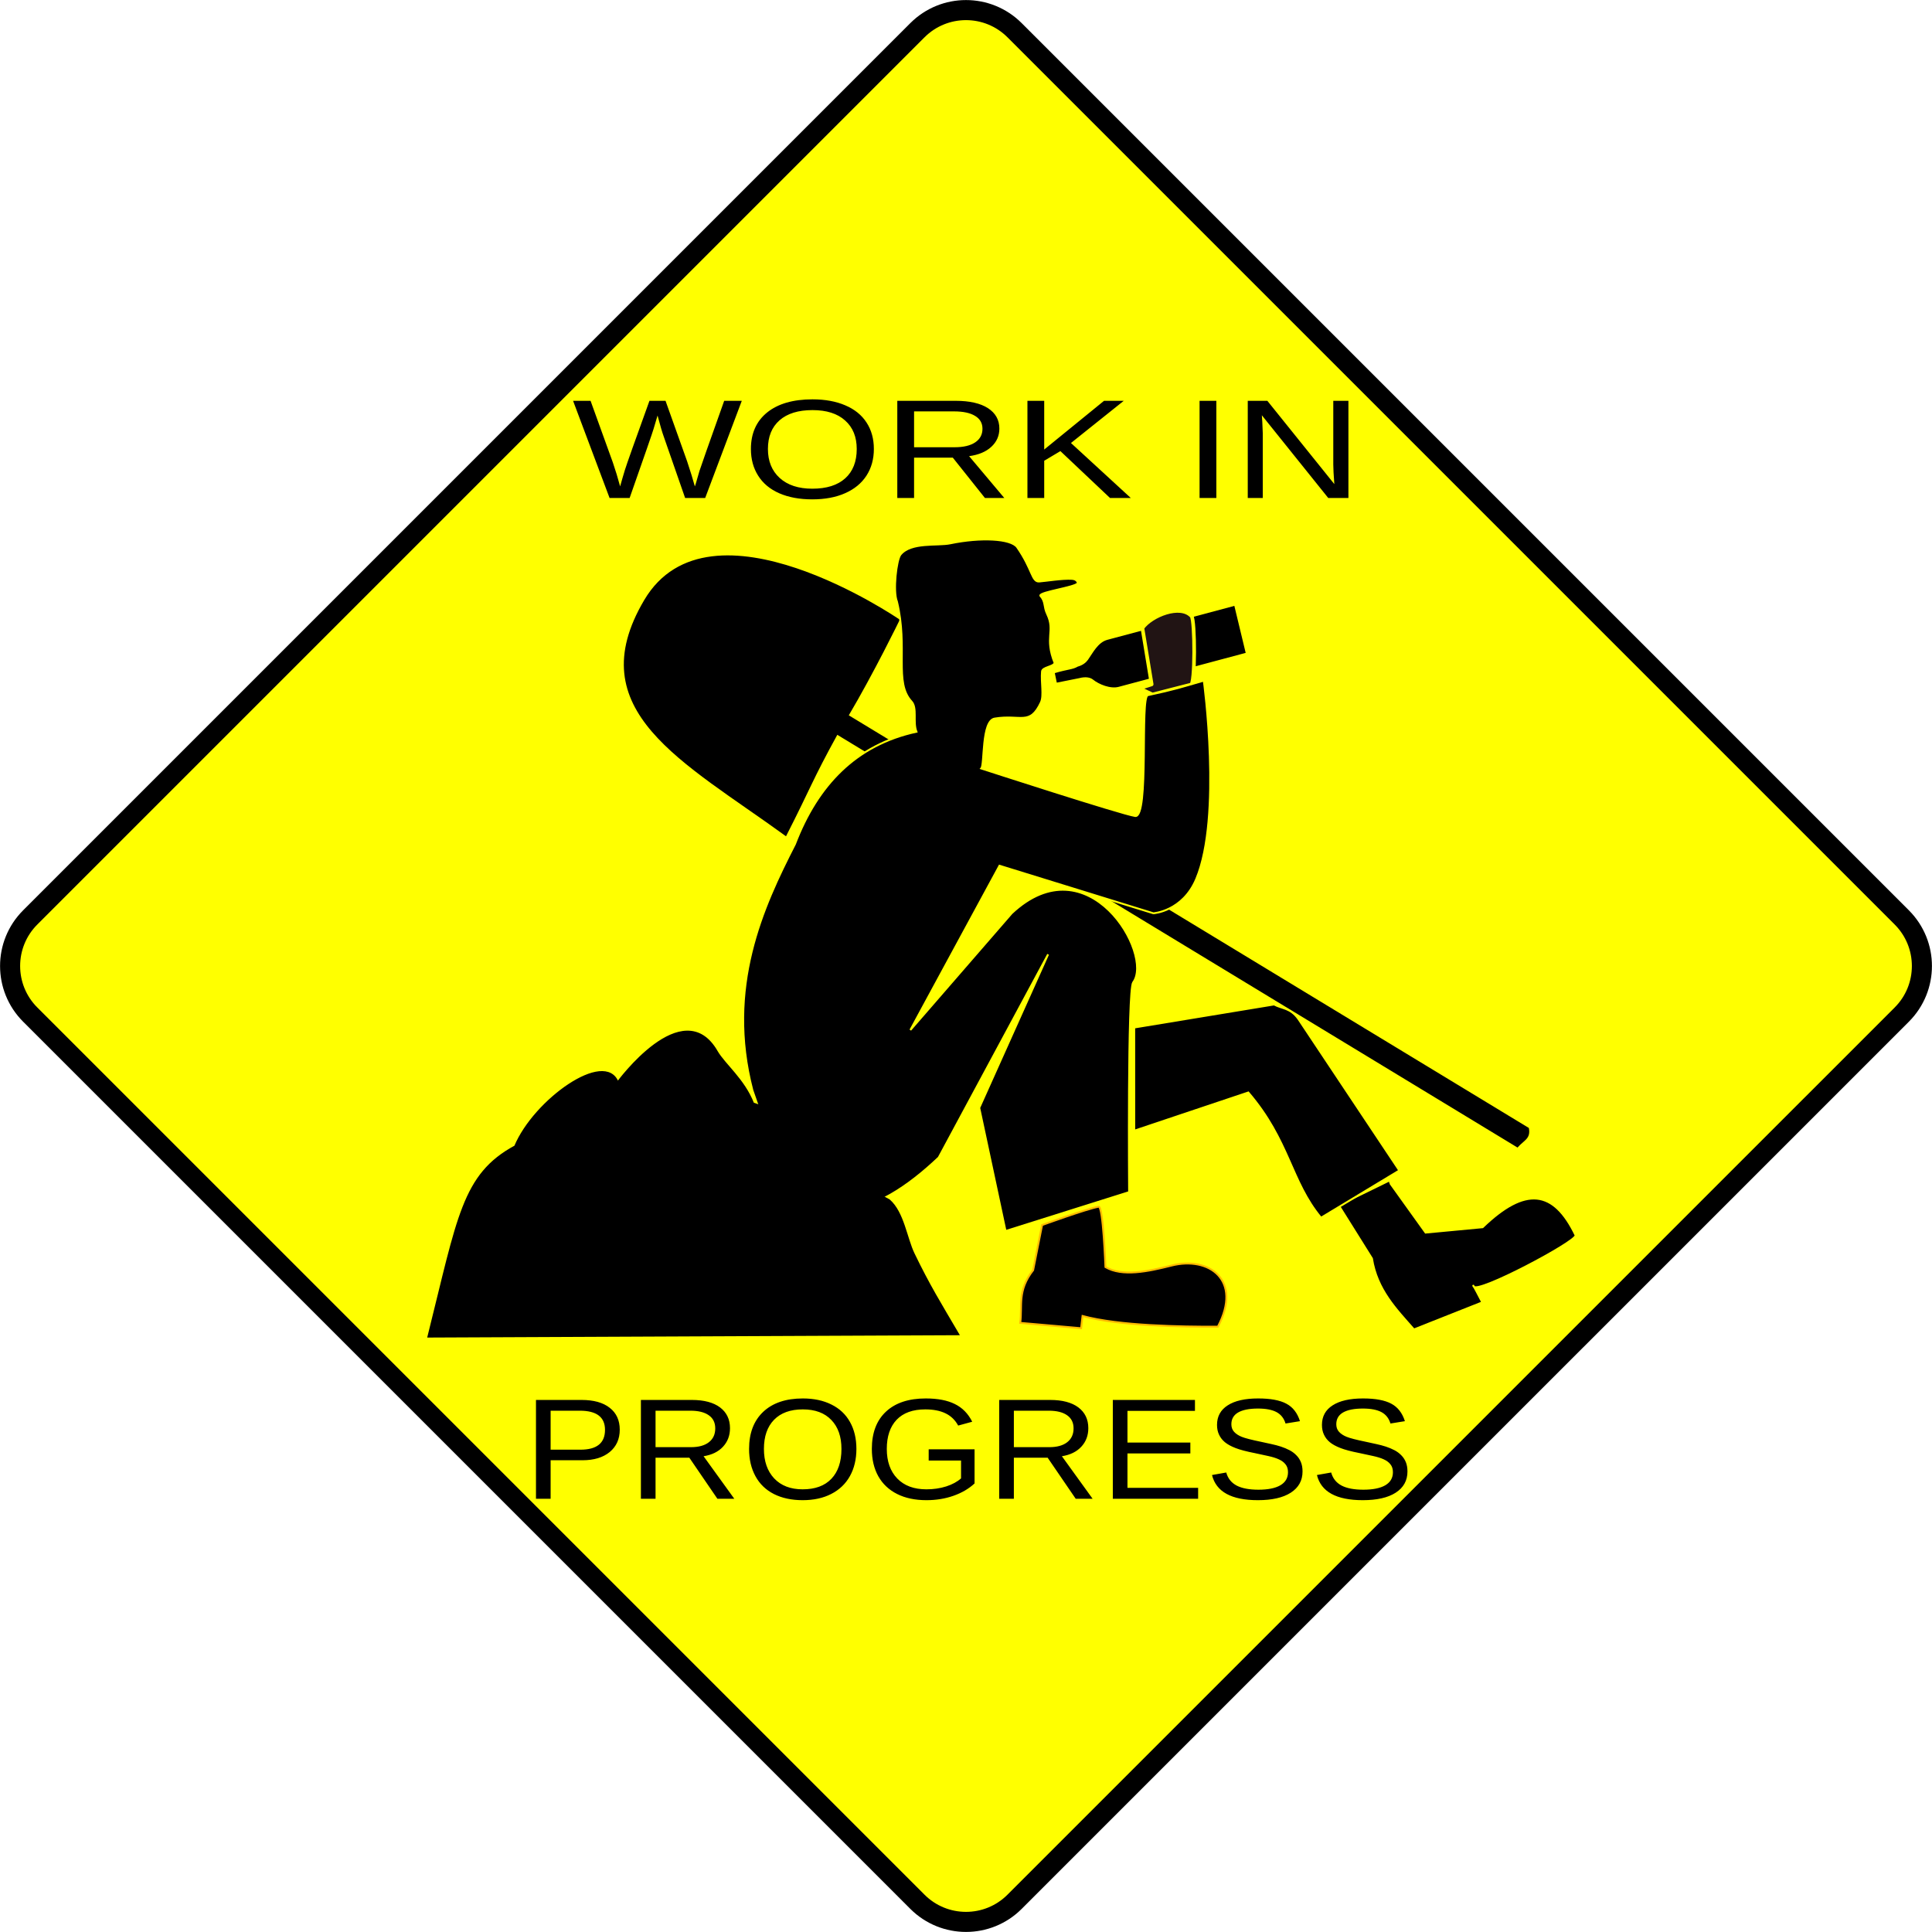
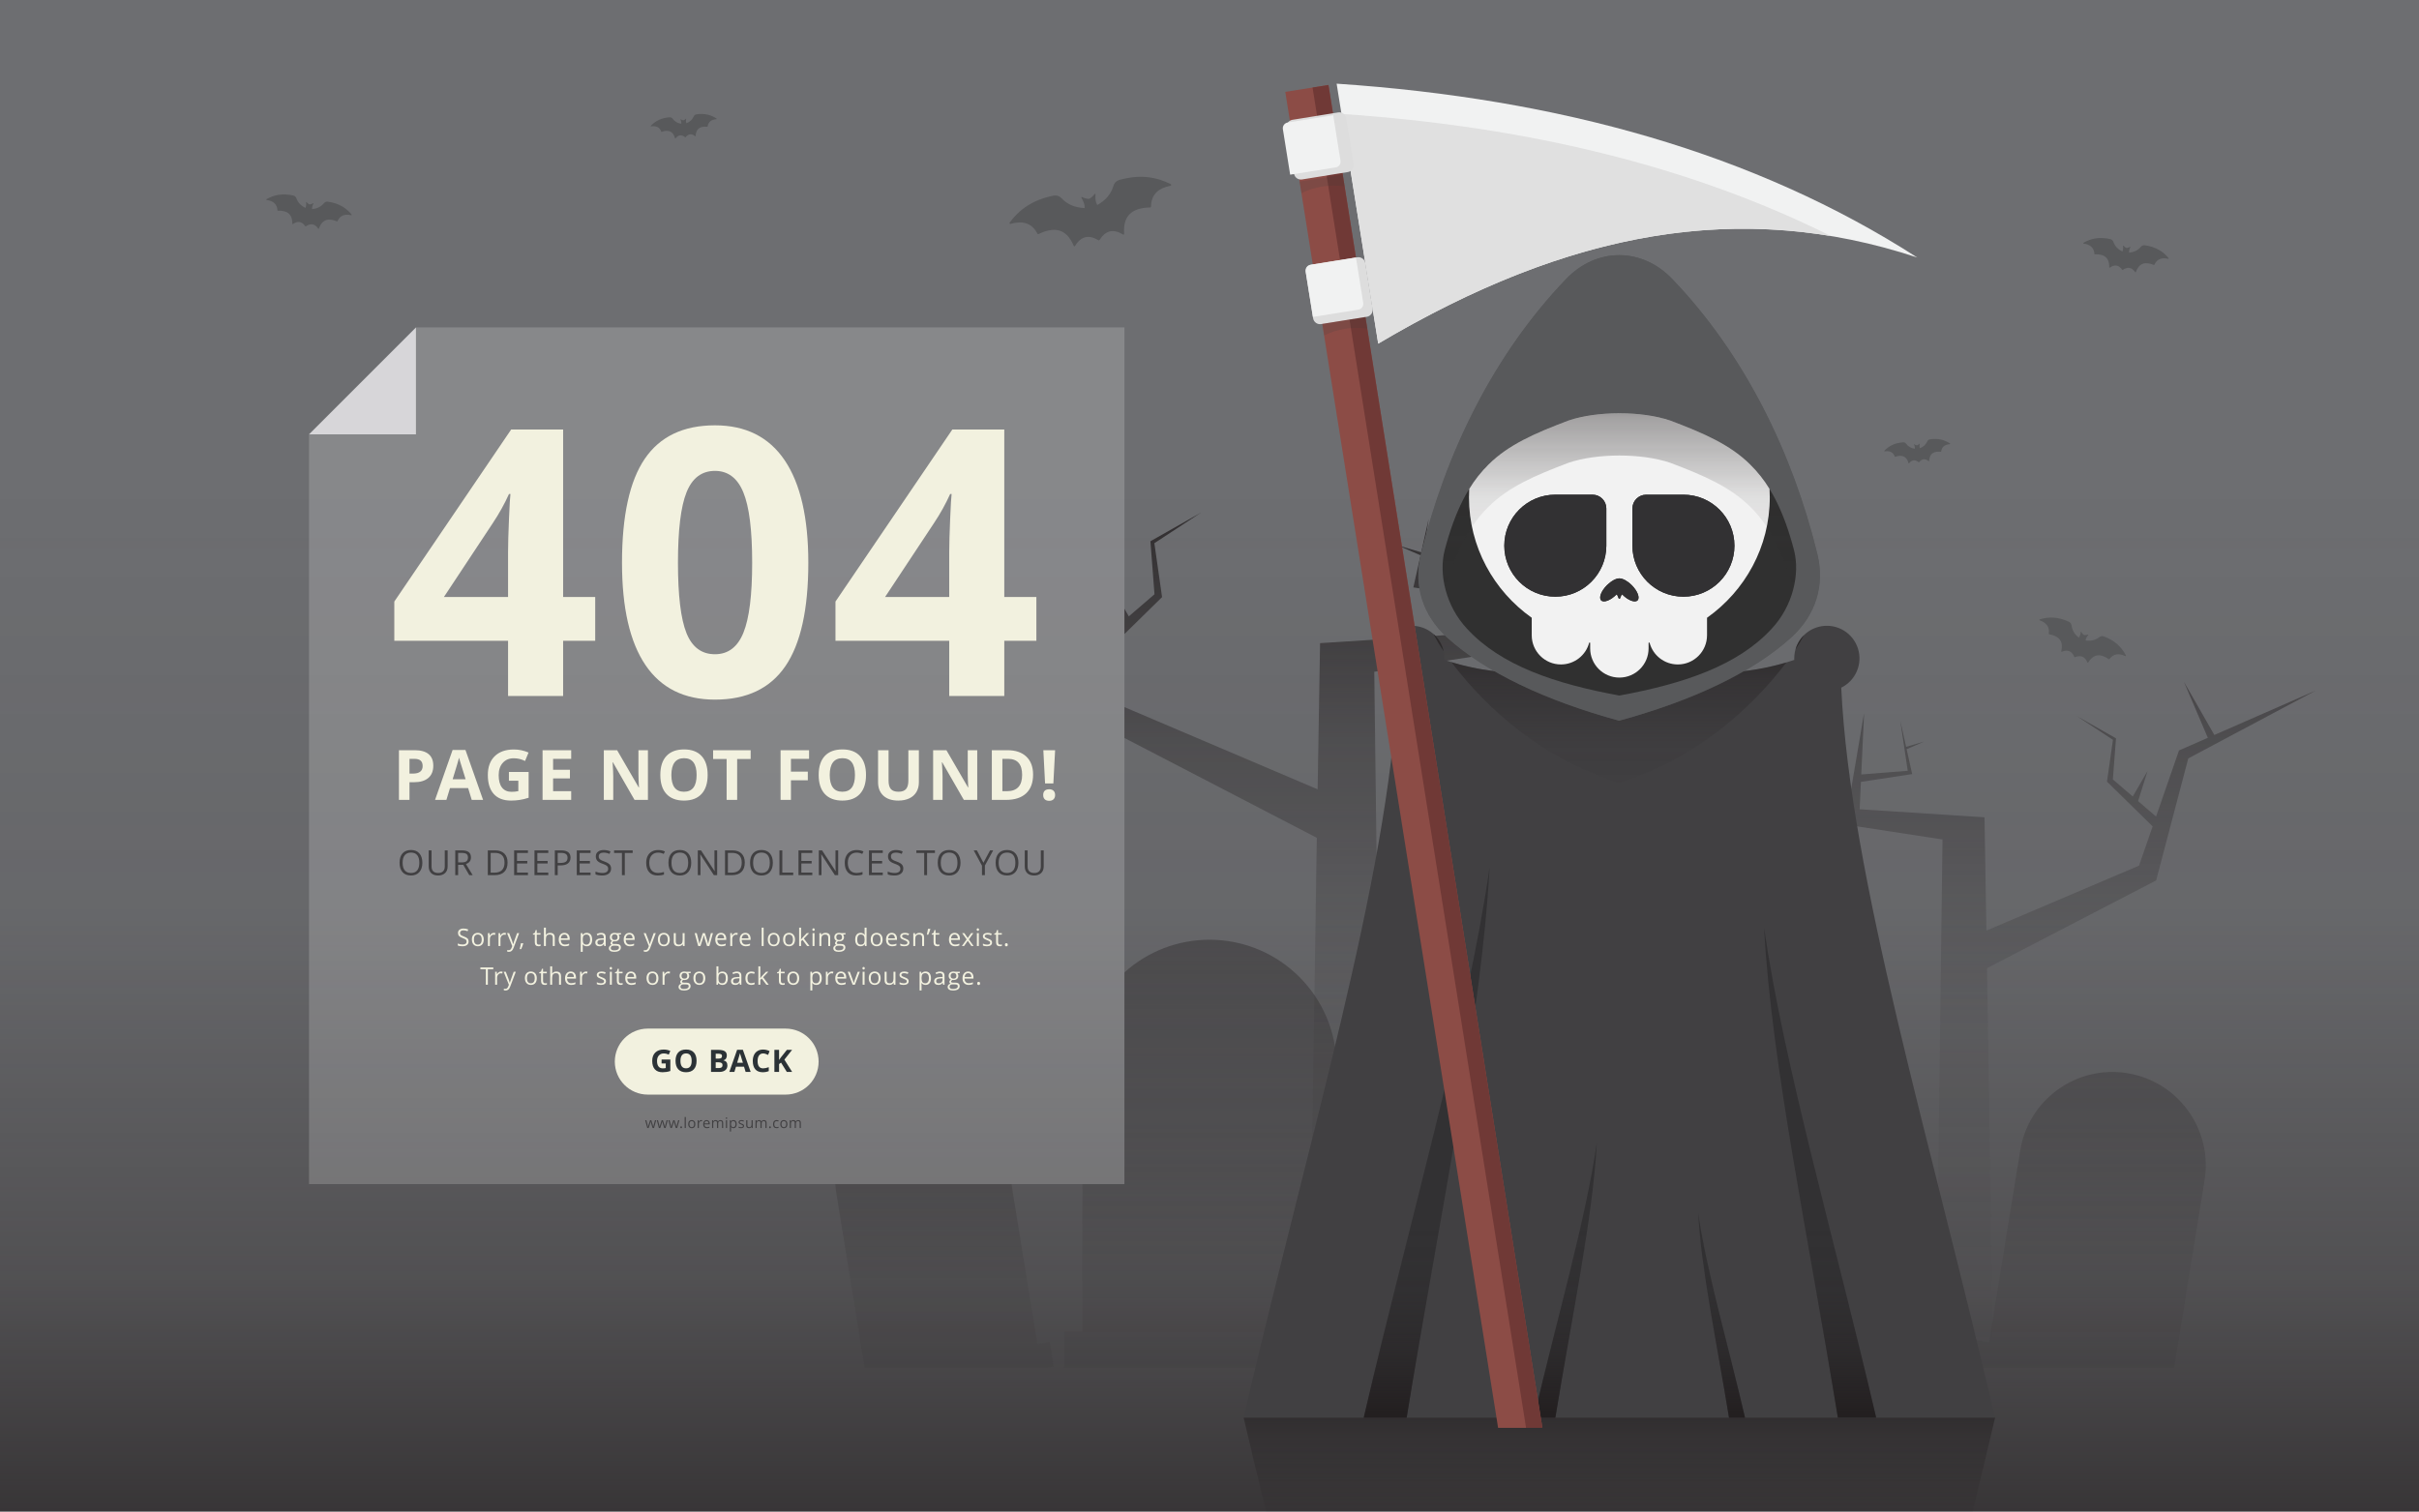
- <svg xmlns="http://www.w3.org/2000/svg" width="1023.306" height="1023.306">
-   <g>
-     <g display="inline" id="layer4">
-       <rect fill="#ffff00" stroke="#000000" stroke-width="10.63" stroke-linecap="round" stroke-linejoin="round" stroke-miterlimit="4" id="rect2200" width="737.345" height="737.345" x="354.914" y="-368.673" ry="36.399" transform="matrix(0.707107 0.707107 -0.707107 0.707107 0 0)" />
-       <g display="inline" id="g4066">
-         <g stroke="#ffff00" stroke-width="0.858" display="inline" id="g3735" transform="matrix(1.1278 0 0 1.2037 145.497 -43.2145)">
-           <path fill="#000000" stroke="#ffff00" stroke-width="0.858px" id="path2844" d="m451.002,301.984l5.531,21.518l-60.05,15.044c-4.041,1.012 -9.522,-1.072 -12.467,-3.29c-0.904,-0.681 -2.847,-1.345 -6.123,-0.525l-10.918,2.046l-1.106,-4.994c6.801,-1.921 8.604,-1.564 11.148,-2.965c2.184,-0.547 3.695,-1.666 4.565,-2.8c2.18,-2.841 4.676,-7.815 9.37,-8.99l60.05,-15.044z" />
-           <g stroke="#ffff00" stroke-width="0.858" display="inline" id="g3707">
-             <path fill="#211414" stroke="#ffff00" stroke-width="1.717" stroke-linecap="round" stroke-linejoin="round" stroke-miterlimit="4" d="m430.246,337.226c2.122,0.354 2.005,-28.333 0.348,-30.211c-5.207,-5.498 -18.856,-0.357 -23.089,5.203l4.353,24.771l-5.893,1.777l6.274,2.792l18.007,-4.332z" id="path2927" />
-           </g>
-         </g>
-         <path fill="#000000" stroke="#000000" stroke-width="0.69px" d="m449.105,378.994l360.355,218.657c0.969,5.311 -2.358,5.93 -5.747,9.724l-360.355,-218.657c-13.473,24.474 -14.033,27.963 -27.157,53.708c-54.366,-39.457 -109.17,-66.067 -74.689,-124.412c34.481,-58.345 134.634,10.328 134.634,10.328c0,0 -13.457,27.668 -27.041,50.652l0,-0z" id="path3740" />
-         <path fill="#000000" stroke="#ffff00" stroke-width="1" stroke-miterlimit="4" d="m485.406,387.562c-32.02,6.957 -52.353,28.169 -64.362,59.534c-17.053,33.312 -36.73,75.831 -22.542,130.361l10.198,29.187c19.571,49.855 54.72,38.528 88.506,6.462l57.926,-107.62l-36.472,81.287l13.945,65.259l65.435,-20.608c0,0 -0.844,-107.05 2.145,-111.055c11.089,-14.852 -23.763,-74.707 -64.362,-36.637l-53.635,61.824l47.199,-87.012l81.525,25.188c0,0 15.497,-0.955 22.728,-18.222c13.841,-33.05 3.957,-105.011 3.957,-105.011c-11.903,3.454 -15.396,4.644 -29.664,7.715c-4.206,0.905 0.833,65.143 -6.676,63.998c-7.509,-1.145 -81.525,-25.188 -81.525,-25.188c1.887,-2.046 0.085,-25.259 7.107,-26.424c13.808,-2.29 18.586,4.073 24.496,-8.556c1.687,-3.604 0.048,-10.681 0.583,-16.4c0.214,-2.288 5.84,-2.41 6.702,-4.454c-5.466,-13.56 0.413,-16.73 -3.917,-25.842c-2.088,-4.324 -0.681,-6.386 -3.693,-9.862c-0.33,-1.944 18.186,-4.352 19.778,-6.508c0.209,-0.283 -0.187,-2.193 -2.99,-2.381c-4.941,-0.332 -14.206,1.175 -17.391,1.397c-3.951,0.275 -3.426,-6.328 -11.669,-18.195c-3.304,-4.523 -19.081,-5.414 -35.473,-2.012c-6.768,1.404 -20.734,-0.875 -26.316,5.946c-2.161,2.64 -4.125,19.376 -1.877,24.917c5.987,24.671 -1.697,42.762 7.682,52.901c3.202,3.462 0.599,10.908 2.651,16.011l-0,0z" id="path2888" />
-         <path fill="#000000" stroke="#ffbb00" stroke-width="1" stroke-miterlimit="4" d="m551.95,648.856c0,0 23.324,-8.5 29.961,-9.715c2.393,-0.438 3.603,31.978 3.603,31.978c8.895,5.177 22.304,2.4 34.978,-0.802c19.898,-5.027 37.682,7.615 24.566,32.375c-19.469,0.063 -52.211,-0.414 -71.68,-5.667l-0.759,6.477l-32.237,-2.833c1.213,-9.026 -1.716,-16.948 6.827,-27.93l4.741,-23.882z" id="path3662" />
-         <path fill="#000000" stroke="#ffff00" stroke-width="1" stroke-miterlimit="4" d="m736.431,626.838l18.654,26.024l30.201,-2.849c22.68,-21.877 37.656,-19.909 49.269,4.326c0.109,3.428 -52.221,31.238 -54.051,27.048c-1.321,-3.025 4.604,8.428 4.604,8.428l-36.202,14.349c-9.468,-10.767 -19.579,-20.982 -22.236,-37.596l-17.631,-28.178l27.025,-13.209l0.368,1.659z" id="path3722" />
-         <path fill="#000000" stroke="#ffff00" stroke-width="1" stroke-miterlimit="4" d="m600.756,544.235l0.011,54.665l60.41,-20.257c21.857,25.492 22.426,47.027 38.509,66.356l41.473,-25.032l-53.412,-80.212c-4.306,-6.069 -8.611,-5.365 -12.917,-7.732l-74.074,12.211l-0,0z" id="path3718" />
-         <path fill="#000000" stroke="#000000" stroke-width="1.049px" d="m507.5,706.689c-9.592,-16.327 -15.563,-25.952 -23.592,-42.6c-3.995,-8.284 -5.536,-21.869 -12.994,-28.371c-20.065,-10.23 -41.023,-41.025 -72.039,-51.255c-4.887,-12.585 -15.279,-20.615 -19.215,-27.471c-17.868,-31.123 -52.496,16.377 -52.496,16.377c-6.63,-17.334 -44.137,9.437 -54.28,33.835c-27.746,15.032 -30.077,37.423 -45.943,100.724l280.56,-1.239z" id="path3716" />
-       </g>
+ <svg xmlns="http://www.w3.org/2000/svg" xmlns:xlink="http://www.w3.org/1999/xlink" id="master-artboard" viewBox="0 0 2560 1600" width="2560px" height="1600px">
+   <defs>
+     <linearGradient id="Fade_to_Black_1" x1="1280" y1="1781" x2="1280" y2="496.89" gradientUnits="userSpaceOnUse">
+       <stop offset="0" stop-color="#231f20" />
+       <stop offset="0.06" stop-color="#231f20" stop-opacity="0.86" />
+       <stop offset="0.33" stop-color="#231f20" stop-opacity="0.38" />
+       <stop offset="0.63" stop-color="#231f20" stop-opacity="0.09" />
+       <stop offset="1" stop-color="#231f20" stop-opacity="0" />
+     </linearGradient>
+     <linearGradient id="Fade_to_Black_1-2" x1="2116.94" y1="457.78" x2="2116.94" y2="1438.53" xlink:href="#Fade_to_Black_1" />
+     <linearGradient id="Fade_to_Black_1-3" x1="1230.52" y1="457.78" x2="1230.52" y2="1438.53" xlink:href="#Fade_to_Black_1" />
+     <linearGradient id="Fade_to_Black_1-4" x1="1498.06" y1="457.78" x2="1498.06" y2="1438.53" xlink:href="#Fade_to_Black_1" />
+     <linearGradient id="Fade_to_Black_1-5" x1="2210.47" y1="622.8" x2="2210.47" y2="1744.72" xlink:href="#Fade_to_Black_1" />
+     <linearGradient id="Fade_to_Black_1-6" x1="999.51" y1="794.64" x2="999.51" y2="1682.85" xlink:href="#Fade_to_Black_1" />
+     <linearGradient id="Fade_to_Black_1-7" x1="1280" y1="622.8" x2="1280" y2="1744.72" xlink:href="#Fade_to_Black_1" />
+     <linearGradient id="Fade_to_Black_1-8" x1="1509.82" y1="1496.26" x2="1509.82" y2="1295.47" xlink:href="#Fade_to_Black_1" />
+     <linearGradient id="Fade_to_Black_1-9" x1="1926.18" y1="1496.26" x2="1926.18" y2="1295.47" xlink:href="#Fade_to_Black_1" />
+     <linearGradient id="Fade_to_Black_1-10" x1="1821.92" y1="1496.26" x2="1821.92" y2="1295.47" xlink:href="#Fade_to_Black_1" />
+     <linearGradient id="Fade_to_Black_1-11" x1="1656.64" y1="1496.26" x2="1656.64" y2="1295.47" xlink:href="#Fade_to_Black_1" />
+     <linearGradient id="Fade_to_Black_1-12" x1="1522.38" y1="646.19" x2="1522.38" y2="869.21" xlink:href="#Fade_to_Black_1" />
+     <linearGradient id="Fade_to_Black_1-13" x1="1713.24" y1="646.19" x2="1713.24" y2="869.21" xlink:href="#Fade_to_Black_1" />
+     <linearGradient id="Fade_to_Black_1-14" x1="1904.6" y1="646.19" x2="1904.6" y2="869.21" xlink:href="#Fade_to_Black_1" />
+     <linearGradient id="Fade_to_Black_1-15" x1="1713.75" y1="351.78" x2="1713.75" y2="627.66" xlink:href="#Fade_to_Black_1" />
+     <linearGradient id="Fade_to_Black_1-16" x1="1713.75" y1="1442.15" x2="1713.75" y2="1685.43" xlink:href="#Fade_to_Black_1" />
+   </defs>
+   <g id="Layer_1" data-name="Layer 1" transform="matrix(1, 0, 0, 1, 0, 0)" style="isolation: isolate;">
+     <path d="M 0 0 H 2560 V 1600 H 0 V 0 Z" id="_Path_" data-name="&lt;Path&gt;" class="cls-2" style="fill: rgb(109, 110, 113);" />
+     <path d="M 0 0 H 2560 V 1600 H 0 V 0 Z" id="_Path_2" data-name="&lt;Path&gt;" class="cls-3" style="fill: url('#Fade_to_Black_1');" />
+     <path d="M 2343.41 778 L 2311.24 721.75 L 2336.52 781.01 L 2308.16 793.44 L 2306 794.39 L 2305.07 797.05 L 2281.73 864.37 L 2262.71 848 L 2272.78 816 L 2257.07 843.15 L 2236.02 825.03 L 2239.27 782.55 L 2239.35 781.53 L 2238.55 781.08 L 2197.8 757.97 L 2236.11 783.12 L 2230 825.98 L 2229.8 827.37 L 2230.94 828.49 L 2278.12 874.76 L 2263.71 916.32 L 2102.19 985.08 L 2100.36 875.37 L 2100.18 865.14 L 2090.58 864.52 L 1968.06 856.64 L 1969.39 827.66 L 2021.46 819.73 L 2023.64 819.4 L 2023.19 817.38 L 2017.77 793.08 L 2036.44 784.91 L 2017.21 790.57 L 2011.07 763.04 L 2018.93 815.92 L 1969.75 819.83 L 1972.73 754.87 L 1955.54 855.84 L 1849.54 849.02 L 1783.03 732.95 L 1843.82 854.56 L 1844.7 856.32 L 1846.87 856.58 L 2055.72 888.61 L 2048.01 1500.62 L 2110.13 1500.62 L 2102.85 1024.85 L 2277.13 934.4 L 2281.81 931.98 L 2282.94 927.69 L 2315.83 802.8 L 2450.85 730.92 L 2343.41 778 Z" class="cls-4" style="fill: url('#Fade_to_Black_1-2');" />
+     <path d="M 1229.8 632.08 L 1229.54 630.29 L 1221.66 575 L 1271.08 542.55 L 1218.51 572.36 L 1217.48 572.95 L 1217.58 574.26 L 1221.78 629.07 L 1194.62 652.44 L 1189.95 644.37 L 1189.95 671.17 L 1228.33 633.52 L 1229.8 632.08 Z" class="cls-5" style="fill: url('#Fade_to_Black_1-3');" />
+     <path d="M 1720.36 660.01 L 1583.62 668.8 L 1561.44 538.55 L 1565.28 622.36 L 1501.83 617.31 L 1511.97 549.09 L 1504.05 584.61 L 1479.24 577.3 L 1503.33 587.84 L 1496.34 619.19 L 1495.75 621.8 L 1498.58 622.23 L 1565.74 632.46 L 1567.45 669.85 L 1409.4 680.01 L 1397.01 680.8 L 1396.79 694.01 L 1394.43 835.54 L 1189.95 748.5 L 1189.95 781.17 L 1393.57 886.85 L 1384.17 1500.62 L 1464.32 1500.62 L 1454.37 711.09 L 1723.81 669.77 L 1726.6 669.43 L 1727.74 667.16 L 1806.17 510.27 L 1720.36 660.01 Z" class="cls-6" style="fill: url('#Fade_to_Black_1-4');" />
+     <path id="_Path_3" data-name="&lt;Path&gt;" class="cls-7" d="M2300.93,1447.72l32.13-198.39A98.82,98.82,0,0,0,2251.31,1136h0A98.82,98.82,0,0,0,2138,1217.73L2105,1420.93l-13.95-2.26-4.5,27.78,7.81,1.26Z" style="fill: url('#Fade_to_Black_1-5');" />
+     <path class="cls-8" d="M1097.84,1422.71l-27.42-169.29H884q.28,4.52,1,9.09l30,185.21h192.79l7.29-1.18-4.2-25.94Z" style="fill: url('#Fade_to_Black_1-6');" />
+     <path class="cls-9" d="M1414.5,1409.41V1129.24A134.5,134.5,0,0,0,1280,994.74h0a134,134,0,0,0-90.05,34.6v224.09H1145.5v156h-19.23v38.31h307.46v-38.31Z" style="fill: url('#Fade_to_Black_1-7');" />
+     <path class="cls-10" d="M2269.72,259.62a4.65,4.65,0,0,0-4.17,1.75c-3,3.63-7.2,5.6-12.4,6.08a9.81,9.81,0,0,1,1.45-5.72c.15-.28-.11-.58-.37-.43a9.22,9.22,0,0,1-3.34,1.2,1.58,1.58,0,0,1-.93-.17,9.21,9.21,0,0,1-2.72-2.29.29.29,0,0,0-.5.28,9.81,9.81,0,0,1-.63,5.87c-4.71-2.26-7.92-5.57-9.5-10a4.65,4.65,0,0,0-3.3-3.1c-11.7-2.63-20.71-.54-28.39,3.87a.48.48,0,0,0,.12.88c6.66.91,11,4.05,11.47,10.93a.43.43,0,0,0,.43.42c9.17-.31,15.42,2.87,15.24,13.73a.42.42,0,0,0,.65.38c5.22-3.67,9.57-2.76,13.14,2.3a.4.4,0,0,0,.56.1c5.11-3.5,9.5-2.83,13.11,2.43a.42.42,0,0,0,.74-.13c3.62-10.24,10.59-11,19.07-7.55a.43.43,0,0,0,.55-.25c2.83-6.28,8-7.71,14.56-6.24a.48.48,0,0,0,.42-.78C2289.32,266.34,2281.61,261.23,2269.72,259.62Z" style="fill: rgb(88, 89, 91);" />
+     <path class="cls-10" d="M346.86,213.49a4.65,4.65,0,0,0-4.17,1.75c-3,3.63-7.2,5.6-12.4,6.08a9.81,9.81,0,0,1,1.45-5.72c.15-.28-.11-.58-.37-.43a9.22,9.22,0,0,1-3.34,1.2,1.58,1.58,0,0,1-.93-.17,9.21,9.21,0,0,1-2.72-2.29.29.29,0,0,0-.5.28,9.81,9.81,0,0,1-.63,5.87c-4.71-2.26-7.92-5.57-9.5-10a4.65,4.65,0,0,0-3.3-3.1c-11.7-2.63-20.71-.54-28.39,3.87a.48.48,0,0,0,.12.88c6.66.91,11,4.05,11.47,10.93a.43.43,0,0,0,.43.42c9.17-.31,15.42,2.87,15.24,13.73a.42.42,0,0,0,.65.38c5.22-3.67,9.57-2.76,13.14,2.3a.4.4,0,0,0,.56.1c5.11-3.5,9.5-2.83,13.11,2.43a.42.42,0,0,0,.74-.13c3.62-10.24,10.59-11,19.07-7.55a.43.43,0,0,0,.55-.25c2.83-6.28,8-7.71,14.56-6.24a.48.48,0,0,0,.42-.78C366.46,220.21,358.75,215.1,346.86,213.49Z" style="fill: rgb(88, 89, 91);" />
+     <path class="cls-10" d="M1994.43,477.8c5.09-.78,9,.57,10.8,5.52a.33.33,0,0,0,.4.22c6.66-2.23,11.94-1.25,14.17,6.75a.32.32,0,0,0,.56.14c3-3.83,6.42-4.11,10.14-1.17a.31.31,0,0,0,.44,0c3-3.68,6.36-4.15,10.15-1.08a.32.32,0,0,0,.51-.26c.43-8.3,5.36-10.41,12.35-9.69a.33.33,0,0,0,.35-.3c.71-5.23,4.19-7.4,9.33-7.75a.37.37,0,0,0,.14-.67c-5.64-3.76-12.41-5.83-21.48-4.43a3.56,3.56,0,0,0-2.68,2.19,13.4,13.4,0,0,1-7.78,7.16,7.51,7.51,0,0,1-.18-4.51c.05-.24-.21-.4-.37-.24a7.06,7.06,0,0,1-2.19,1.61,1.21,1.21,0,0,1-.72.08,7.05,7.05,0,0,1-2.49-1.09c-.19-.13-.41.09-.3.31a7.51,7.51,0,0,1,.81,4.44,13.4,13.4,0,0,1-9.16-5.29,3.56,3.56,0,0,0-3.1-1.55c-9.16.62-15.31,4.11-20,9A.37.37,0,0,0,1994.43,477.8Z" style="fill: rgb(88, 89, 91);" />
+     <path class="cls-10" d="M689,133.8c5.09-.78,9,.57,10.8,5.52a.33.33,0,0,0,.4.22c6.66-2.23,11.94-1.25,14.17,6.75a.32.32,0,0,0,.56.14c3-3.83,6.42-4.11,10.14-1.17a.31.31,0,0,0,.44,0c3-3.68,6.36-4.15,10.15-1.08a.32.32,0,0,0,.51-.26c.43-8.3,5.36-10.41,12.35-9.69a.33.33,0,0,0,.35-.3c.71-5.23,4.19-7.4,9.33-7.75a.37.37,0,0,0,.14-.67c-5.64-3.76-12.41-5.83-21.48-4.43a3.56,3.56,0,0,0-2.68,2.19,13.4,13.4,0,0,1-7.78,7.16,7.51,7.51,0,0,1-.18-4.51c.05-.24-.21-.4-.37-.24a7.06,7.06,0,0,1-2.19,1.61,1.21,1.21,0,0,1-.72.08,7.05,7.05,0,0,1-2.49-1.09c-.19-.13-.41.09-.3.31A7.51,7.51,0,0,1,721,131a13.4,13.4,0,0,1-9.16-5.29,3.56,3.56,0,0,0-3.1-1.55c-9.16.62-15.31,4.11-20,9A.37.37,0,0,0,689,133.8Z" style="fill: rgb(88, 89, 91);" />
+     <path class="cls-10" d="M2158.66,656.63c6.81,2.52,10.65,6.85,9.52,14.2a.46.46,0,0,0,.35.54c9.74,1.82,15.57,6.64,12.84,18a.45.45,0,0,0,.59.55c6.36-2.64,10.73-.66,13.3,5.51a.43.43,0,0,0,.57.24c6.2-2.48,10.68-.75,13.25,5.63a.45.45,0,0,0,.81,0c6.22-9.94,13.75-9.15,21.87-3.48a.46.46,0,0,0,.63-.13c4.46-6,10.24-6.25,16.81-3.15a.52.52,0,0,0,.63-.73c-4.37-8.5-11.29-15.69-23.44-20.18a5,5,0,0,0-4.81.87c-4,3.11-8.9,4.21-14.5,3.5a10.59,10.59,0,0,1,2.87-5.68.32.32,0,0,0-.29-.54,10,10,0,0,1-3.8.48,1.71,1.71,0,0,1-.94-.39,10,10,0,0,1-2.32-3.05.32.32,0,0,0-.59.18,10.58,10.58,0,0,1-2,6c-4.43-3.49-7-7.73-7.66-12.79a5,5,0,0,0-2.75-4c-11.71-5.52-21.69-5.43-30.82-2.59A.52.52,0,0,0,2158.66,656.63Z" style="fill: rgb(88, 89, 91);" />
+     <path class="cls-10" d="M1069.4,237c12.39-3.52,22.43-1.34,28.52,10.37a.82.82,0,0,0,1.07.41c15.85-7.59,29.26-6.8,37.29,12.39a.79.79,0,0,0,1.43.17c6.34-10.44,14.67-12.18,24.82-6a.76.76,0,0,0,1.06-.25c6.28-10.06,14.5-12.27,24.87-5.81a.79.79,0,0,0,1.2-.8c-1.5-20.75,10.1-27.5,27.68-27.89a.82.82,0,0,0,.77-.85c.15-13.2,8.12-19.67,20.77-22.13a.92.92,0,0,0,.14-1.7c-15.17-7.6-32.61-10.64-54.72-4.35a8.91,8.91,0,0,0-6,6.28c-2.54,8.69-8.34,15.36-17.1,20.19-1.75-3.07-2.23-6.87-1.84-11.15a.56.56,0,0,0-1-.48,17.66,17.66,0,0,1-4.95,4.67,3,3,0,0,1-1.75.42,17.66,17.66,0,0,1-6.52-1.93c-.52-.25-1,.36-.66.87,2.28,3.65,3.57,7.25,3.39,10.78-10-.36-18.18-3.69-24.37-10.3a8.91,8.91,0,0,0-8.17-2.9c-22.56,4.37-36.76,15-46.86,28.58A.92.92,0,0,0,1069.4,237Z" style="fill: rgb(88, 89, 91);" />
+     <path class="cls-11" d="M1948.57,727.91a34.52,34.52,0,1,0-49.75-31c0,.55,0,1.1,0,1.65-51.4,17.23-104.89,17.91-185.11,6-80.22,12-133.71,11.28-185.11-6,0-.55,0-1.09,0-1.65a34.52,34.52,0,1,0-49.75,31c-9.46,200.15-94.57,479.4-162.81,772.71h795.25C2043.14,1207.31,1958,928.06,1948.57,727.91Z" style="fill: rgb(65, 64, 66);" />
+     <path class="cls-12" d="M1576.41,918.29c-23.66,163.89-83.52,368.86-133.18,582.33h45.4C1523.85,1285.15,1567.72,1079.13,1576.41,918.29Z" style="fill: rgb(50, 49, 51);" />
+     <path class="cls-12" d="M1866.88,982c21.07,145.94,74.38,328.48,118.6,518.58H1945C1913.68,1308.74,1874.62,1125.27,1866.88,982Z" style="fill: rgb(50, 49, 51);" />
+     <path class="cls-12" d="M1797.13,1283.82c8.81,61,31.09,137.32,49.58,216.8h-16.9C1816.7,1420.4,1800.37,1343.7,1797.13,1283.82Z" style="fill: rgb(50, 49, 51);" />
+     <path class="cls-12" d="M1689.93,1209.45c-11.83,81.94-41.76,184.43-66.59,291.17H1646C1663.65,1392.88,1685.59,1289.87,1689.93,1209.45Z" style="fill: rgb(50, 49, 51);" />
+     <path class="cls-13" d="M1576.41,918.29c-23.66,163.89-83.52,368.86-133.18,582.33h45.4C1523.85,1285.15,1567.72,1079.13,1576.41,918.29Z" style="fill: url('#Fade_to_Black_1-8');" />
+     <path class="cls-14" d="M1866.88,982c21.07,145.94,74.38,328.48,118.6,518.58H1945C1913.68,1308.74,1874.62,1125.27,1866.88,982Z" style="fill: url('#Fade_to_Black_1-9');" />
+     <path class="cls-15" d="M1797.13,1283.82c8.81,61,31.09,137.32,49.58,216.8h-16.9C1816.7,1420.4,1800.37,1343.7,1797.13,1283.82Z" style="fill: url('#Fade_to_Black_1-10');" />
+     <path class="cls-16" d="M1689.93,1209.45c-11.83,81.94-41.76,184.43-66.59,291.17H1646C1663.65,1392.88,1685.59,1289.87,1689.93,1209.45Z" style="fill: url('#Fade_to_Black_1-11');" />
+     <path class="cls-10" d="M1923.44,586.6c-26.12-107-77-211.37-153.45-291.12-32.23-33.85-80.27-33.85-112.5,0C1581,375.24,1530.17,479.55,1504.05,586.6c-8.07,33.46,1.92,64.53,27.49,88,41,37.24,104.33,67,182.21,88.29,77.88-21.3,141.2-51,182.21-88.29C1921.53,651.13,1931.51,620.06,1923.44,586.6Z" style="fill: rgb(88, 89, 91);" />
+     <g class="cls-17" style="mix-blend-mode: darken;">
+       <path class="cls-18" d="M1527.89,689.61a34.48,34.48,0,0,0-11-18.67A193.4,193.4,0,0,0,1527.89,689.61Z" style="fill: url('#Fade_to_Black_1-12');" />
+       <path class="cls-19" d="M1890.48,701.23c-48.9,14.61-100.86,14.62-176.73,3.31-76.4,11.39-128.55,11.3-177.74-3.62,38.28,50.56,96.63,101.9,174.76,126.73l2.6.8,2.6-.8C1793.91,802.87,1852.17,751.71,1890.48,701.23Z" style="fill: url('#Fade_to_Black_1-13');" />
+       <path class="cls-20" d="M1900.05,687.77q5-7.71,9.09-15.46A34.48,34.48,0,0,0,1900.05,687.77Z" style="fill: url('#Fade_to_Black_1-14');" />
    </g>
-     <g id="layer1" />
-     <text transform="matrix(3.97694 0 0 3.11608 -1112.81 -324.228)" xml:space="preserve" text-anchor="middle" font-family="Arial" font-size="24" id="svg_1" y="188.694" x="408.694" stroke-width="0" stroke="#000000" fill="#000000">WORK IN</text>
-     <text transform="matrix(3.47163 0 0 3.16938 -523.782 -1569.55)" xml:space="preserve" text-anchor="middle" font-family="Arial" font-size="24" id="svg_2" y="745.694" x="298.694" stroke-linecap="null" stroke-linejoin="null" stroke-dasharray="null" stroke-width="0" stroke="#000000" fill="#000000">PROGRESS</text>
+     <path class="cls-10" d="M1923.06,586.6c-26.12-107-77-211.37-153.45-291.12-32.23-33.85-80.27-33.85-112.5,0-76.49,79.76-127.33,184.08-153.45,291.12-8.07,33.46,1.92,64.53,27.49,88,41,37.24,104.33,67,182.21,88.29,77.88-21.3,141.2-51,182.21-88.29C1921.14,651.13,1931.13,620.06,1923.06,586.6Z" style="fill: rgb(88, 89, 91);" />
+     <path class="cls-21" d="M1898.61,582.45c-10.68-40.86-25.37-70.28-46.46-90.82-21.08-20.87-48.55-32.86-84.56-46.47-30.15-10.27-77.54-10.27-107.69,0-36,13.61-63.48,25.6-84.56,46.47-21.09,20.54-35.78,50-46.46,90.82-6.51,25.24,1.31,59.25,23.58,83,35.65,38.87,92.78,58.27,161.28,70.81,68.5-12.54,125.64-31.94,161.28-70.81C1897.3,641.7,1905.12,607.69,1898.61,582.45Z" style="fill: rgb(48, 48, 48);" />
+     <path class="cls-22" d="M1852.15,491.63c-21.08-20.87-48.55-32.86-84.56-46.47-30.15-10.27-77.54-10.27-107.69,0-36,13.61-63.48,25.6-84.56,46.47a133.09,133.09,0,0,0-20.48,25.9c-.17,2.94-.26,5.9-.26,8.88,0,52.54,26.2,99,66.41,127.52v18.51a30.91,30.91,0,0,0,30.91,30.91h0a30.92,30.92,0,0,0,29.94-23.19l1,.18v6a30.91,30.91,0,0,0,30.91,30.91h0a30.91,30.91,0,0,0,30.91-30.91v-6l1-.18a30.92,30.92,0,0,0,29.94,23.19h0a30.91,30.91,0,0,0,30.91-30.91V653.93c40.22-28.48,66.41-75,66.41-127.52,0-3-.09-5.94-.26-8.89A133.08,133.08,0,0,0,1852.15,491.63ZM1646,631.6h0a54,54,0,0,1-54-54h0a54,54,0,0,1,54-54h39.39a14.59,14.59,0,0,1,14.59,14.59v39.39A54,54,0,0,1,1646,631.6Zm87,3.93c-2.75,2.75-10,0-16.1-6.13-1.18-1.18-2.23,5.55-3.15,4.33-.91,1.22-2-5.51-3.15-4.33-6.14,6.14-13.35,8.88-16.1,6.13s0-10,6.13-16.1c4.44-4.44,9.45-7.11,12.92-7.2h.39c3.47.09,8.47,2.75,12.92,7.2C1733,625.57,1735.74,632.78,1733,635.53Zm102.53-57.91a54,54,0,0,1-108,0V538.23a14.59,14.59,0,0,1,14.59-14.59h39.39a54,54,0,0,1,54,54Z" style="fill: rgb(242, 242, 242);" />
+     <path class="cls-12" d="M1781.55,523.65h-39.39a14.59,14.59,0,0,0-14.59,14.59v39.39a54,54,0,0,0,108,0h0A54,54,0,0,0,1781.55,523.65Z" style="fill: rgb(50, 49, 51);" />
+     <path class="cls-12" d="M1699.93,538.23a14.59,14.59,0,0,0-14.59-14.59h-39.39a54,54,0,0,0-54,54h0a54,54,0,0,0,54,54h0a54,54,0,0,0,54-54Z" style="fill: rgb(50, 49, 51);" />
+     <path class="cls-12" d="M1713.94,612.24h-.39c-3.47.09-8.47,2.75-12.92,7.2-6.14,6.14-8.88,13.35-6.13,16.1s10,0,16.1-6.13c1.18-1.18,2.23,5.55,3.15,4.33.91,1.22,2-5.51,3.15-4.33,6.14,6.14,13.35,8.88,16.1,6.13s0-10-6.13-16.1C1722.42,615,1717.41,612.32,1713.94,612.24Z" style="fill: rgb(50, 49, 51);" />
+     <path class="cls-23" d="M1575.35,536.36c21.08-20.87,48.55-32.86,84.56-46.47,30.16-10.27,77.54-10.27,107.69,0,36,13.61,63.48,25.6,84.56,46.47,20.53,20,35,48.42,45.6,87.61,3.79-14.45,4.07-29,.86-41.51-10.68-40.86-25.37-70.28-46.46-90.82-21.08-20.87-48.55-32.86-84.56-46.47-30.15-10.27-77.54-10.27-107.69,0-36,13.61-63.48,25.6-84.56,46.47-21.09,20.54-35.78,50-46.46,90.82-3.21,12.46-2.93,27.06.86,41.51C1540.35,584.77,1554.81,556.36,1575.35,536.36Z" style="mix-blend-mode: darken; fill: url('#Fade_to_Black_1-15');" />
+     <path class="cls-24" d="M2087.59,1600q12.09-49.32,23.79-99.38H1316.12q11.64,50,23.79,99.38Z" style="mix-blend-mode: darken; fill: url('#Fade_to_Black_1-16');" />
+     <path d="M 1632.29 1511.43 L 1405.9 89.95 L 1360.21 97.25 L 1585.43 1511.43 L 1632.29 1511.43 Z" class="cls-25" style="fill: rgb(140, 76, 70);" />
+     <path d="M 1632.29 1511.43 L 1405.9 89.95 L 1389.07 92.64 L 1615.02 1511.43 L 1632.29 1511.43 Z" class="cls-26" style="fill: rgb(112, 57, 54);" />
+     <path class="cls-27" d="M1414.54,88.57l44,275.18c202-119.72,383.71-153,570.47-91.17C1857.35,162.11,1650.12,104.35,1414.54,88.57Z" style="fill: rgb(241, 242, 242);" />
+     <path class="cls-28" d="M1937.68,249.87c-151-75.21-325-116.34-518-129.27l38.86,243.15C1627.46,263.6,1782.26,224,1937.68,249.87Z" style="fill: rgb(224, 224, 224);" />
+     <path d="M 1368.72 125.23 H 1417.69 A 7.4 7.4 0 0 1 1425.09 132.63 V 181.6 A 7.4 7.4 0 0 1 1417.69 189 H 1368.72 A 7.4 7.4 0 0 1 1361.32 181.6 V 132.63 A 7.4 7.4 0 0 1 1368.72 125.23 Z" class="cls-29" transform="matrix(0.99, -0.16, 0.16, 0.99, -7.34, 221.85)" style="fill: rgb(221, 221, 221);" />
+     <path class="cls-27" d="M1362.77,129.69a6.16,6.16,0,0,0-5.11,7.05l7.7,48.16,48.16-7.7a6.16,6.16,0,0,0,5.11-7.05l-7.7-48.16Z" style="fill: rgb(241, 242, 242);" />
+     <path d="M 1392.79 275.81 H 1441.76 A 7.4 7.4 0 0 1 1449.16 283.21 V 332.18 A 7.4 7.4 0 0 1 1441.76 339.58 H 1392.79 A 7.4 7.4 0 0 1 1385.39 332.18 V 283.21 A 7.4 7.4 0 0 1 1392.79 275.81 Z" class="cls-29" transform="translate(-30.8 227.53) rotate(-9.08)" style="fill: rgb(221, 221, 221);" />
+     <path class="cls-27" d="M1386.84,280.27a6.16,6.16,0,0,0-5.11,7.05l7.7,48.16,48.16-7.7a6.16,6.16,0,0,0,5.11-7.05l-7.7-48.16Z" style="fill: rgb(241, 242, 242);" />
+     <path class="cls-30" d="M1423,197.16q-24.85-3-45.69,7.3l-2-12.21,45.69-7.3Z" style="fill: rgb(65, 64, 66); mix-blend-mode: darken; opacity: 0.2;" />
+     <path class="cls-30" d="M1447.11,347.74q-24.85-3-45.69,7.3l-2-12.21,45.69-7.3Z" style="fill: rgb(65, 64, 66); mix-blend-mode: darken; opacity: 0.2;" />
+     <path d="M 440.22 459.77 L 327.02 459.77 L 440.22 346.58 L 440.22 459.77 Z" class="cls-31" style="fill: rgb(241, 240, 242); opacity: 0.8;" />
+     <path d="M 440.22 346.58 L 440.22 459.77 L 327.02 459.77 L 327.02 1253.42 L 1189.95 1253.42 L 1189.95 346.58 L 440.22 346.58 Z" class="cls-32" style="opacity: 0.2; fill: rgb(241, 240, 242);" />
+     <text class="cls-33" transform="translate(415.58 846.73)" style="white-space: pre;  font-size: 73.7px;  letter-spacing: 0.03em;  fill: rgb(242, 241, 223);  font-family: 'OpenSans-Semibold','Open Sans';  font-weight: 700; ;  font-weight: OpenSans-Semibold,Open Sans">PAGE NOT FOUND!</text>
+     <text class="cls-34" transform="translate(420.62 926.39)" style="white-space: pre;  fill: rgb(65, 64, 66);  font-size: 36.73px;  font-family: 'OpenSans','Open Sans';  letter-spacing: 0.03em; ;  font-weight: OpenSans,Open Sans">OUR DEEPEST CONDOLENCES TO YOU</text>
+     <text class="cls-35" transform="translate(483.14 1001.41)" style="white-space: pre;  fill: rgb(242, 241, 223);  font-size: 25.57px;  letter-spacing: 0.03em;  font-family: 'OpenSans-Light','Open Sans'; ;  font-weight: OpenSans-Light,Open Sans">Sorry, the page you were looking doesn’t exist.<tspan x="25.02" y="40.92">Try other site or go back to previous page.</tspan>
+     </text>
+     <text class="cls-36" transform="translate(682.61 1194.06)" style="white-space: pre;  fill: rgb(65, 64, 66);  font-family: 'OpenSans-Light','Open Sans';  font-size: 15.39px;  letter-spacing: 0.02em; ;  font-weight: OpenSans-Light,Open Sans">www.loremipsum.com</text>
+     <text class="cls-37" transform="translate(410.54 736.72)" style="white-space: pre;  fill: rgb(242, 241, 223);  font-family: 'OpenSans-Semibold','Open Sans';  font-weight: 700;  font-size: 395.13px;  letter-spacing: 0.02em; ;  font-weight: OpenSans-Semibold,Open Sans">404</text>
+     <path d="M 685.58 1088.81 H 831.39 A 34.94 34.935 0 0 1 866.33 1123.745 V 1123.745 A 34.94 34.935 0 0 1 831.39 1158.68 H 685.58 A 34.94 34.935 0 0 1 650.64 1123.745 V 1123.745 A 34.94 34.935 0 0 1 685.58 1088.81 Z" class="cls-38" style="fill: rgb(242, 241, 223);" />
+     <text class="cls-39" transform="translate(688.33 1134.69)" style="white-space: pre;  font-family: 'OpenSans-Semibold','Open Sans';  font-weight: 700;  font-size: 32.73px;  fill: rgb(43, 50, 54);  letter-spacing: 0.03em; ;  font-weight: OpenSans-Semibold,Open Sans">GO BACK</text>
  </g>
</svg>
